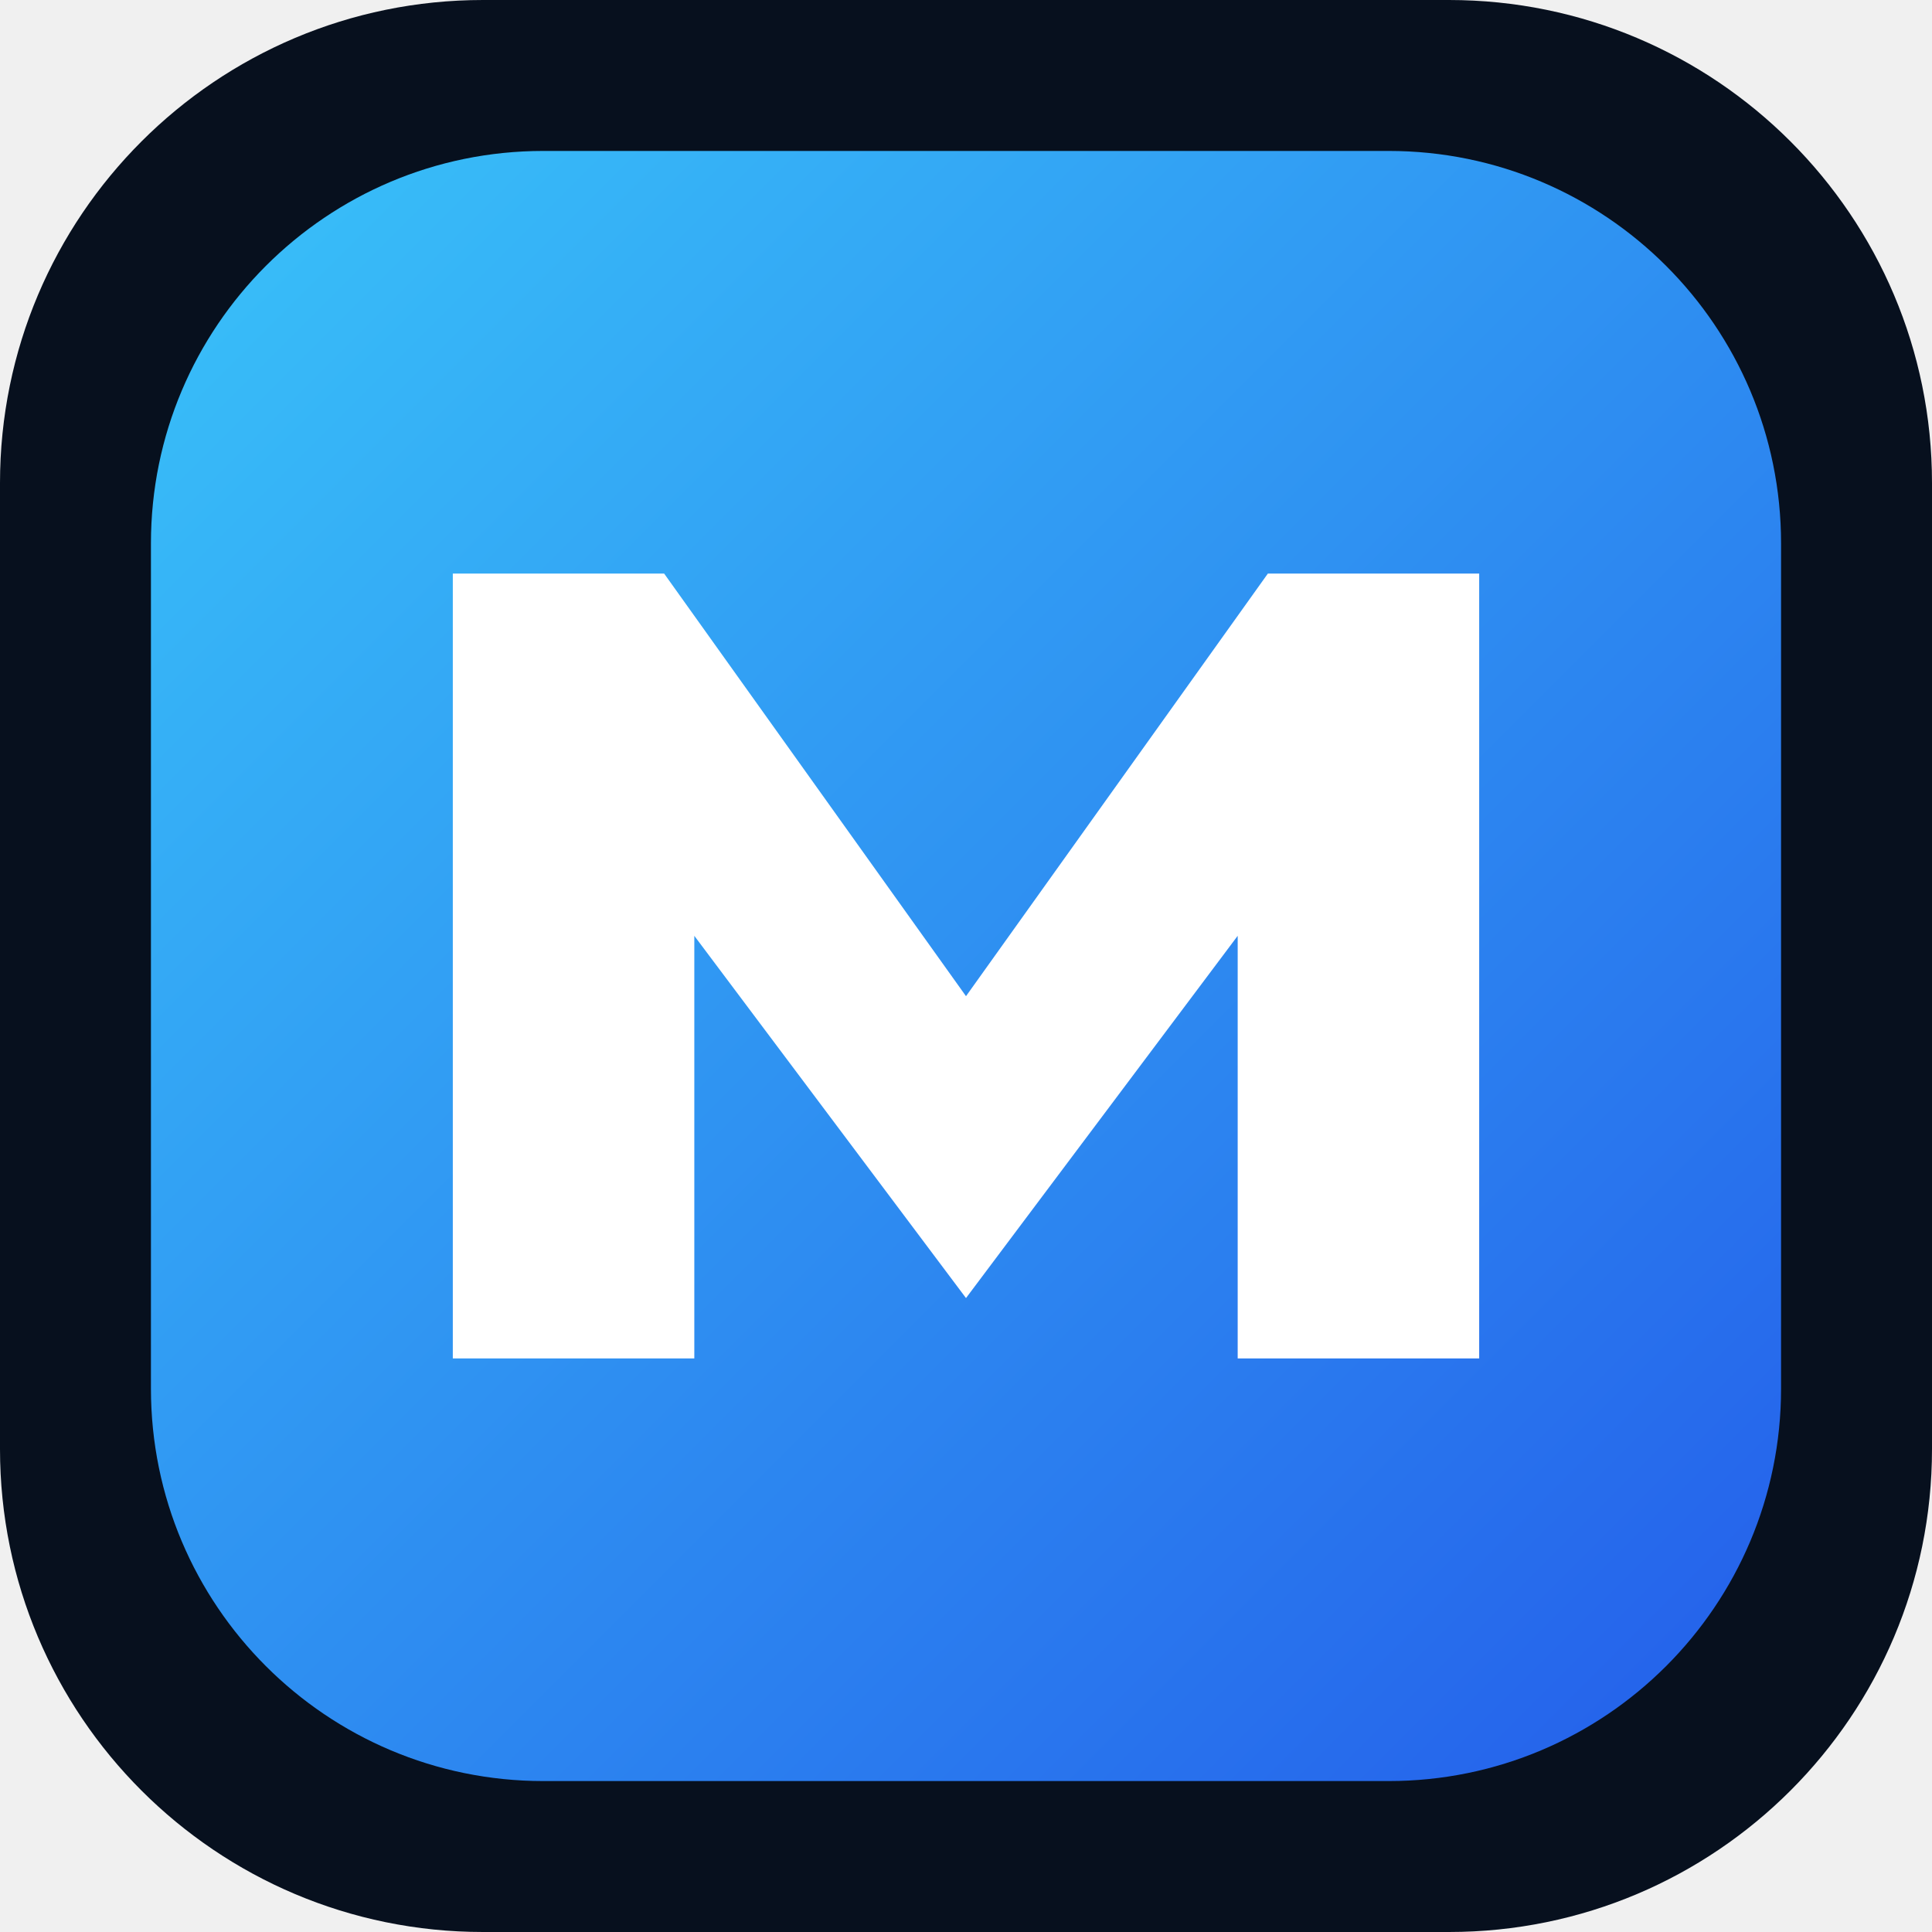
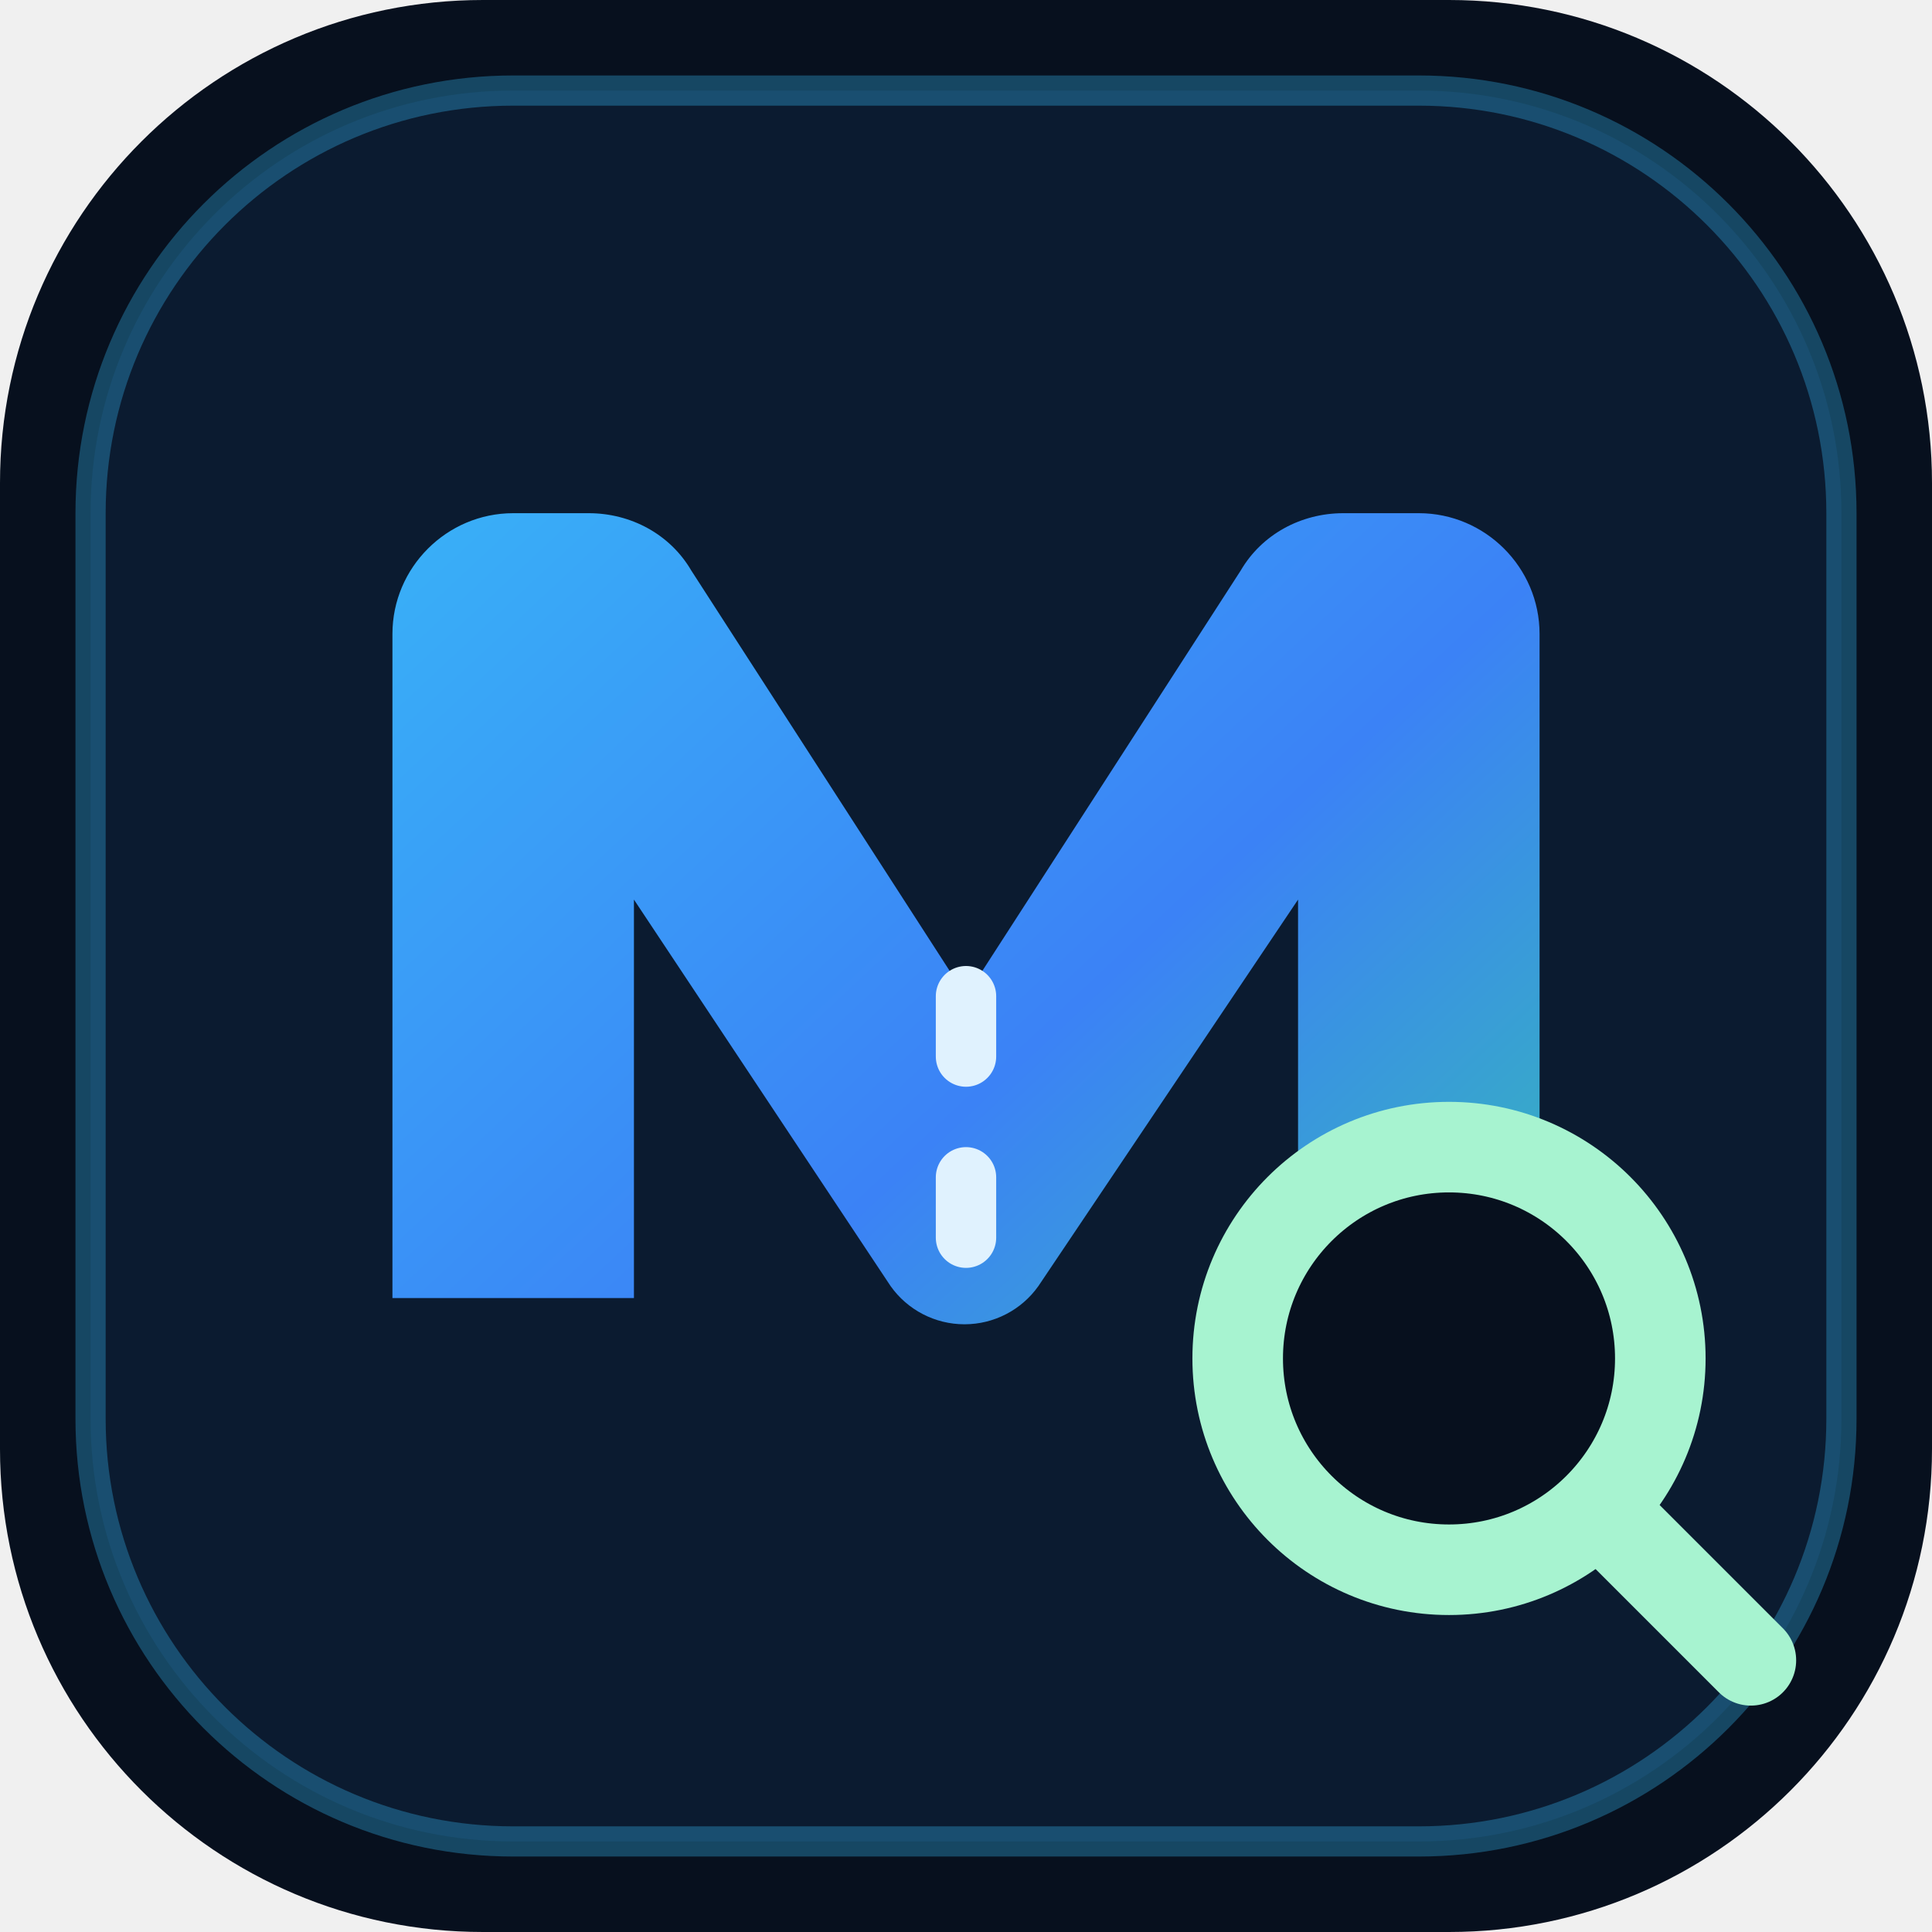
- <svg xmlns="http://www.w3.org/2000/svg" viewBox="0 0 64 64">
+ <svg xmlns="http://www.w3.org/2000/svg" viewBox="0 0 64 64" role="img" aria-label="Mekivo">
  <defs>
-     <linearGradient id="bg" x1="8" y1="8" x2="56" y2="56" gradientUnits="userSpaceOnUse">
+     <linearGradient id="mekivo-gradient" x1="11" y1="9" x2="54" y2="55" gradientUnits="userSpaceOnUse">
      <stop stop-color="#38bdf8" />
-       <stop offset="1" stop-color="#2563eb" />
+       <stop offset="0.55" stop-color="#3b82f6" />
+       <stop offset="1" stop-color="#34d399" />
    </linearGradient>
  </defs>
  <rect width="64" height="64" rx="16" fill="#07101e" />
-   <rect x="5" y="5" width="54" height="54" rx="13" fill="url(#bg)" />
-   <path d="M15 45V19h7l10 14 10-14h7v26h-8V31L32 43 23 31v14z" fill="white" />
+   <rect x="3" y="3" width="58" height="58" rx="14" fill="#0b1b30" stroke="#38bdf8" stroke-opacity=".32" />
+   <path d="M13 43V21c0-2.2 1.8-4 4-4h2.5c1.4 0 2.7.7 3.4 1.9L32 33l9.1-14.1c.7-1.2 2-1.9 3.4-1.9H47c2.2 0 4 1.8 4 4v22h-8V29.8l-8.6 12.8a3 3 0 0 1-4.9 0L21 29.8V43z" fill="url(#mekivo-gradient)" />
+   <path d="M32 33v8" stroke="#e0f2fe" stroke-width="2" stroke-linecap="round" stroke-dasharray="2 4" />
+   <circle cx="48" cy="45" r="7" fill="#07101e" stroke="#a7f3d0" stroke-width="3" />
+   <path d="m53 50 5 5" stroke="#a7f3d0" stroke-width="3" stroke-linecap="round" />
</svg>
